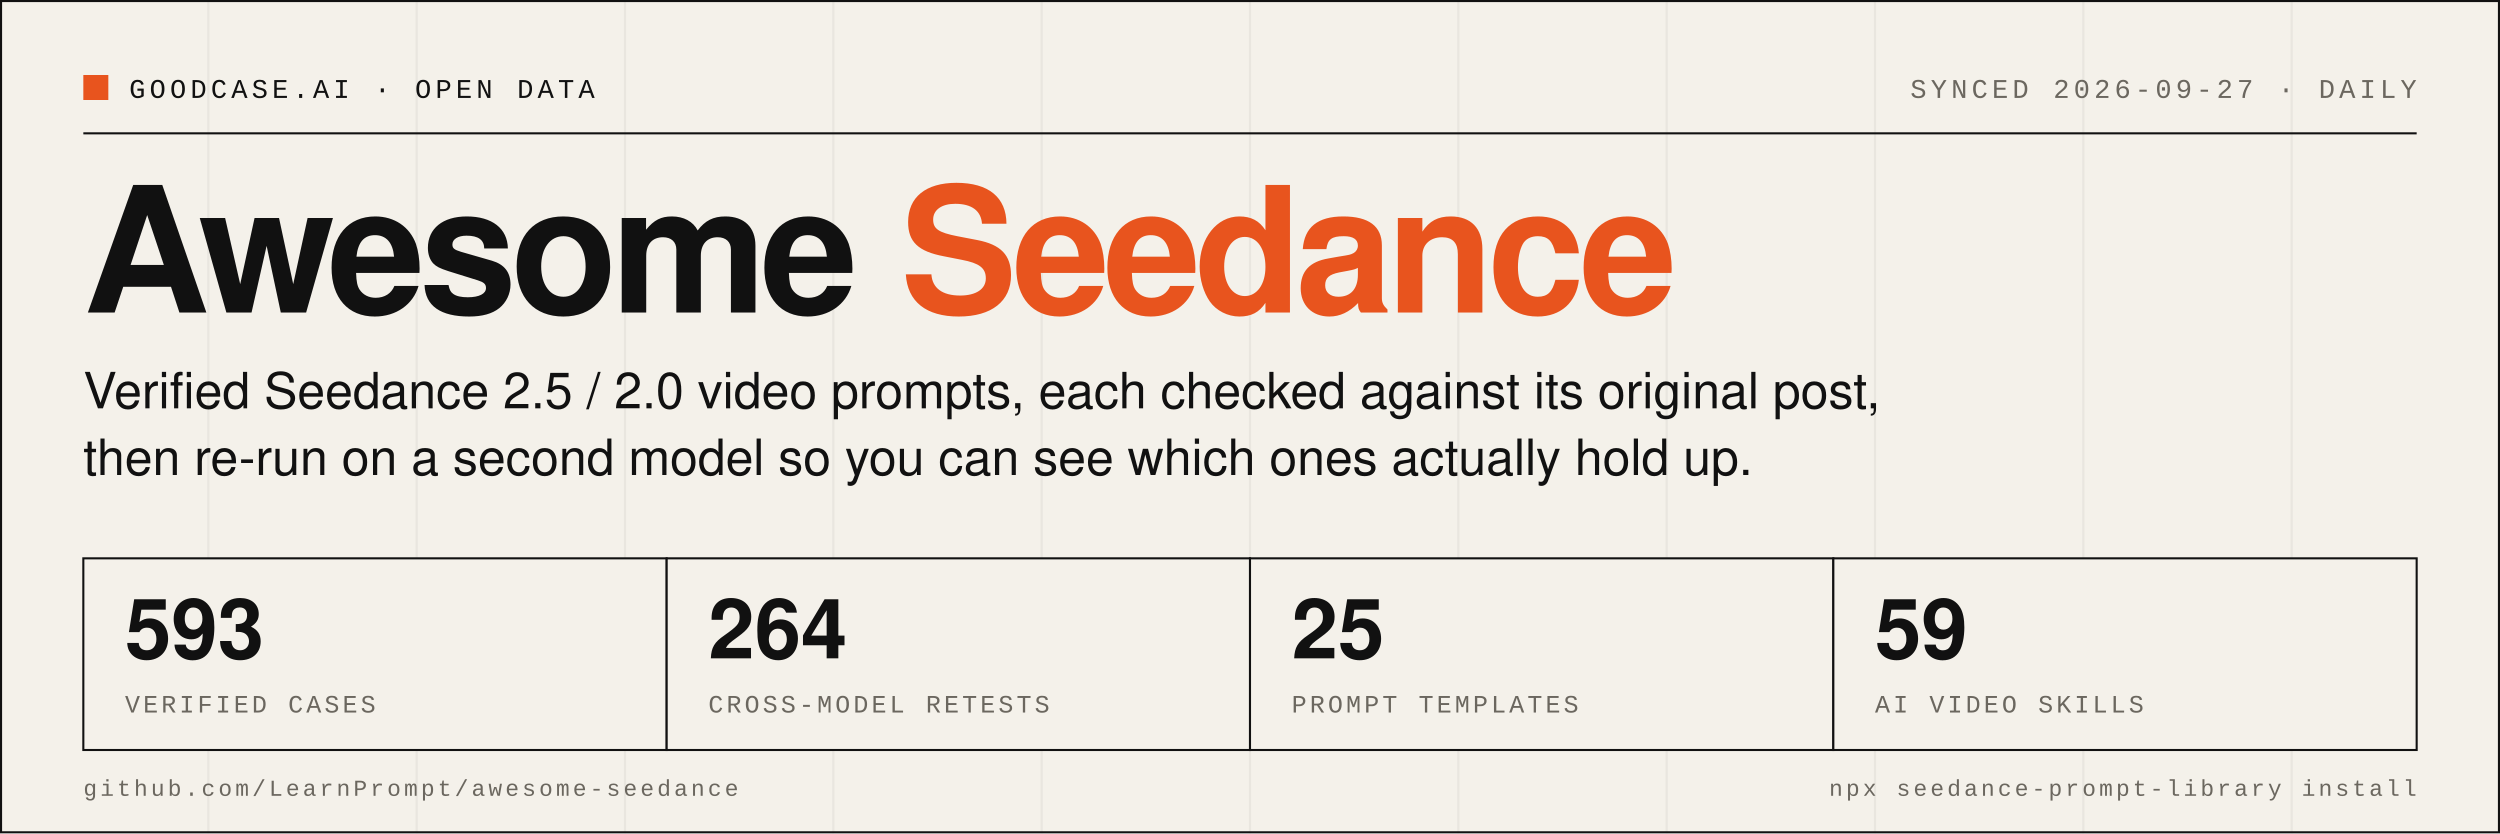
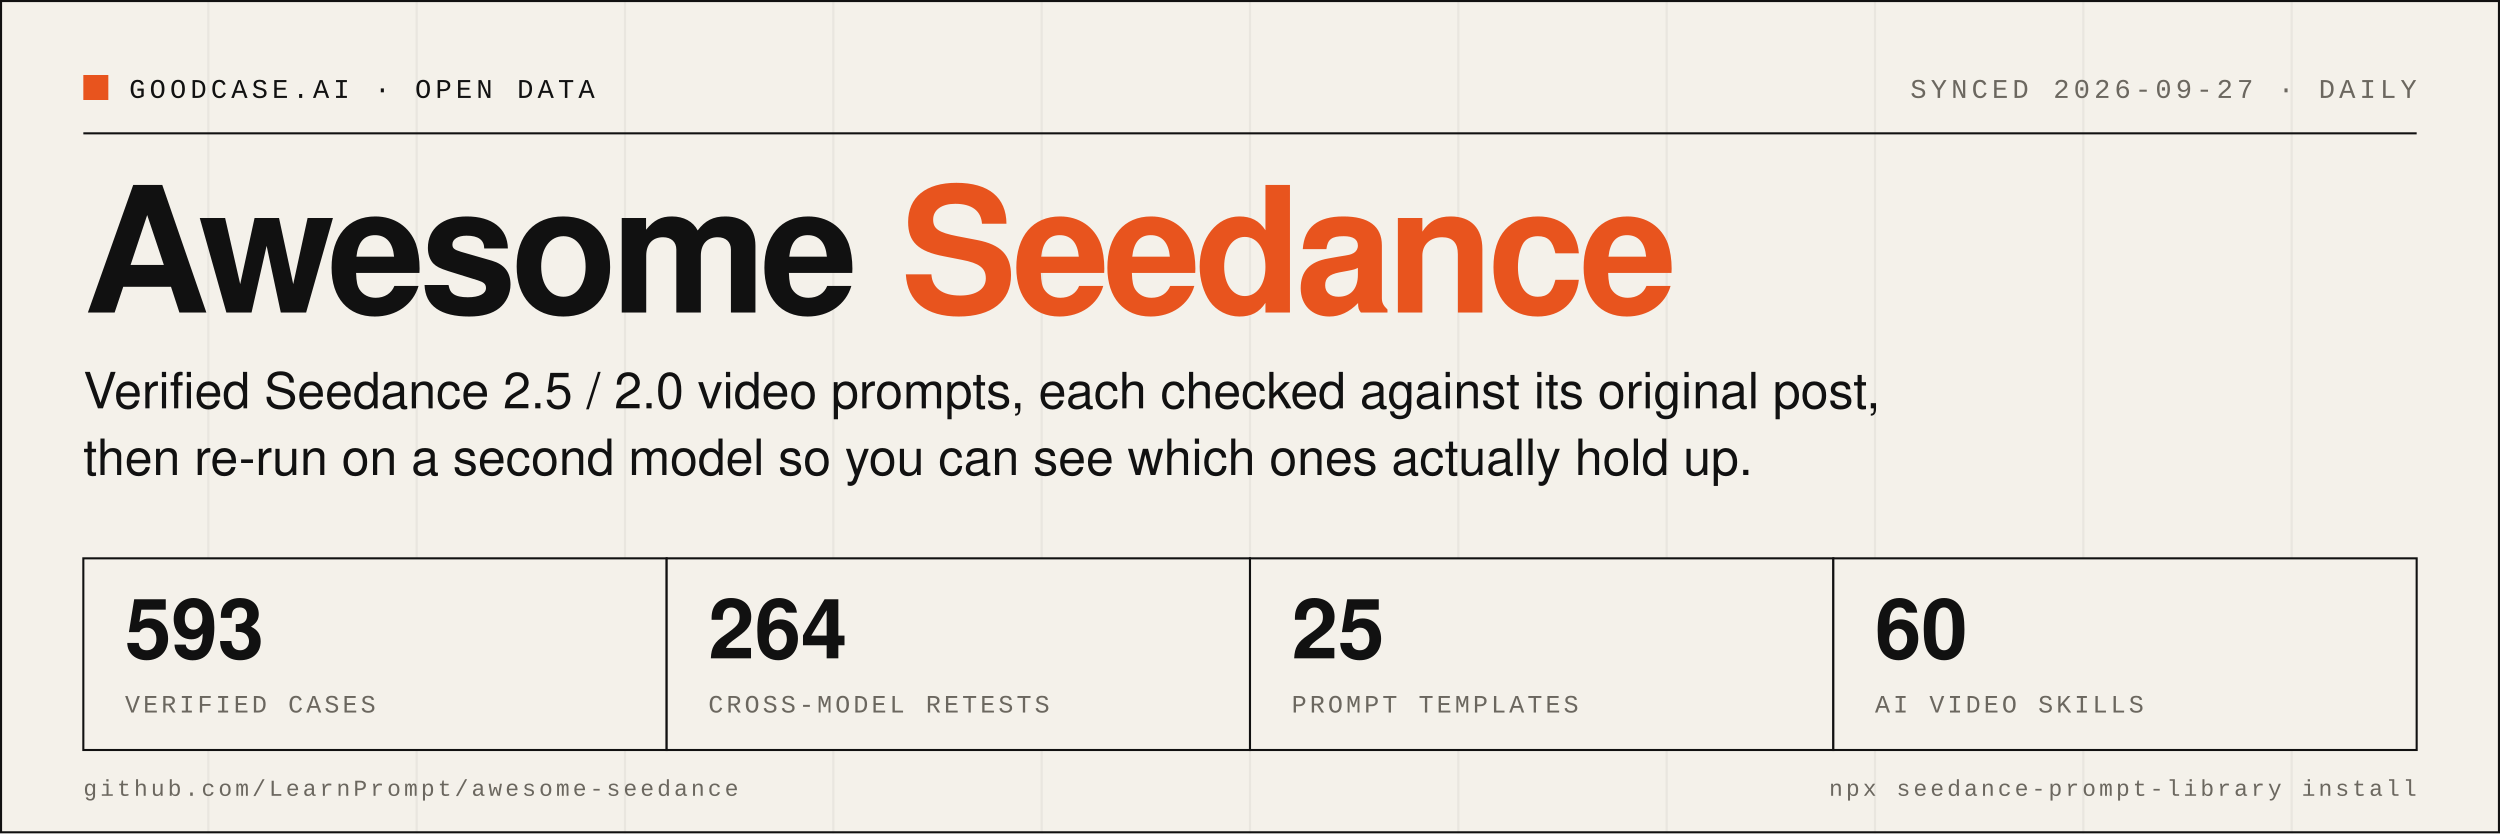
- <svg xmlns="http://www.w3.org/2000/svg" width="1200" height="400" viewBox="0 0 1200 400" role="img" aria-label="Awesome Seedance: 593 verified cases, 264 cross-model retests, 25 prompt templates, 59 AI video skills">
+ <svg xmlns="http://www.w3.org/2000/svg" width="1200" height="400" viewBox="0 0 1200 400" role="img" aria-label="Awesome Seedance: 593 verified cases, 264 cross-model retests, 25 prompt templates, 60 AI video skills">
  <rect width="1200" height="400" fill="#F4F1EA" />
  <line x1="0" y1="0" x2="0" y2="400" stroke="#111111" stroke-opacity="0.05" stroke-width="1" />
  <line x1="100" y1="0" x2="100" y2="400" stroke="#111111" stroke-opacity="0.05" stroke-width="1" />
  <line x1="200" y1="0" x2="200" y2="400" stroke="#111111" stroke-opacity="0.05" stroke-width="1" />
  <line x1="300" y1="0" x2="300" y2="400" stroke="#111111" stroke-opacity="0.05" stroke-width="1" />
  <line x1="400" y1="0" x2="400" y2="400" stroke="#111111" stroke-opacity="0.05" stroke-width="1" />
  <line x1="500" y1="0" x2="500" y2="400" stroke="#111111" stroke-opacity="0.05" stroke-width="1" />
  <line x1="600" y1="0" x2="600" y2="400" stroke="#111111" stroke-opacity="0.05" stroke-width="1" />
  <line x1="700" y1="0" x2="700" y2="400" stroke="#111111" stroke-opacity="0.05" stroke-width="1" />
  <line x1="800" y1="0" x2="800" y2="400" stroke="#111111" stroke-opacity="0.05" stroke-width="1" />
  <line x1="900" y1="0" x2="900" y2="400" stroke="#111111" stroke-opacity="0.05" stroke-width="1" />
  <line x1="1000" y1="0" x2="1000" y2="400" stroke="#111111" stroke-opacity="0.05" stroke-width="1" />
  <line x1="1100" y1="0" x2="1100" y2="400" stroke="#111111" stroke-opacity="0.05" stroke-width="1" />
  <rect x="0.5" y="0.5" width="1199" height="399" fill="none" stroke="#111111" stroke-width="1" />
  <rect x="40" y="36" width="12" height="12" fill="#E8541E" />
  <text x="62" y="47" font-family="SFMono-Regular, Menlo, Consolas, 'Liberation Mono', monospace" font-size="13" letter-spacing="2" fill="#111111">GOODCASE.AI · OPEN DATA</text>
  <text x="1160" y="47" text-anchor="end" font-family="SFMono-Regular, Menlo, Consolas, 'Liberation Mono', monospace" font-size="13" letter-spacing="2" fill="#6B675F">SYNCED 2026-09-27 · DAILY</text>
  <line x1="40" y1="64" x2="1160" y2="64" stroke="#111111" stroke-width="1" />
  <text x="40" y="150" font-family="Helvetica Neue, Helvetica, Arial, 'PingFang SC', sans-serif" font-size="84" font-weight="800" letter-spacing="-3" fill="#111111">Awesome <tspan fill="#E8541E">Seedance</tspan>
  </text>
  <text x="40" y="196" font-family="Helvetica Neue, Helvetica, Arial, 'PingFang SC', sans-serif" font-size="24" fill="#111111">Verified Seedance 2.5 / 2.0 video prompts, each checked against its original post,</text>
  <text x="40" y="228" font-family="Helvetica Neue, Helvetica, Arial, 'PingFang SC', sans-serif" font-size="24" fill="#111111">then re-run on a second model so you can see which ones actually hold up.</text>
  <rect x="40" y="268" width="280" height="92" fill="#F4F1EA" stroke="#111111" stroke-width="1" />
  <text x="60" y="316" font-family="Helvetica Neue, Helvetica, Arial, 'PingFang SC', sans-serif" font-size="40" font-weight="700" fill="#111111">593</text>
  <text x="60" y="342" font-family="SFMono-Regular, Menlo, Consolas, 'Liberation Mono', monospace" font-size="12" letter-spacing="1.5" fill="#6B675F">VERIFIED CASES</text>
  <rect x="320" y="268" width="280" height="92" fill="#F4F1EA" stroke="#111111" stroke-width="1" />
  <text x="340" y="316" font-family="Helvetica Neue, Helvetica, Arial, 'PingFang SC', sans-serif" font-size="40" font-weight="700" fill="#111111">264</text>
  <text x="340" y="342" font-family="SFMono-Regular, Menlo, Consolas, 'Liberation Mono', monospace" font-size="12" letter-spacing="1.5" fill="#6B675F">CROSS-MODEL RETESTS</text>
  <rect x="600" y="268" width="280" height="92" fill="#F4F1EA" stroke="#111111" stroke-width="1" />
  <text x="620" y="316" font-family="Helvetica Neue, Helvetica, Arial, 'PingFang SC', sans-serif" font-size="40" font-weight="700" fill="#111111">25</text>
  <text x="620" y="342" font-family="SFMono-Regular, Menlo, Consolas, 'Liberation Mono', monospace" font-size="12" letter-spacing="1.5" fill="#6B675F">PROMPT TEMPLATES</text>
  <rect x="880" y="268" width="280" height="92" fill="#F4F1EA" stroke="#111111" stroke-width="1" />
-   <text x="900" y="316" font-family="Helvetica Neue, Helvetica, Arial, 'PingFang SC', sans-serif" font-size="40" font-weight="700" fill="#111111">59</text>
+   <text x="900" y="316" font-family="Helvetica Neue, Helvetica, Arial, 'PingFang SC', sans-serif" font-size="40" font-weight="700" fill="#111111">60</text>
  <text x="900" y="342" font-family="SFMono-Regular, Menlo, Consolas, 'Liberation Mono', monospace" font-size="12" letter-spacing="1.5" fill="#6B675F">AI VIDEO SKILLS</text>
  <text x="40" y="382" font-family="SFMono-Regular, Menlo, Consolas, 'Liberation Mono', monospace" font-size="11" letter-spacing="1.5" fill="#6B675F">github.com/LearnPrompt/awesome-seedance</text>
  <text x="1160" y="382" text-anchor="end" font-family="SFMono-Regular, Menlo, Consolas, 'Liberation Mono', monospace" font-size="11" letter-spacing="1.5" fill="#6B675F">npx seedance-prompt-library install</text>
</svg>
